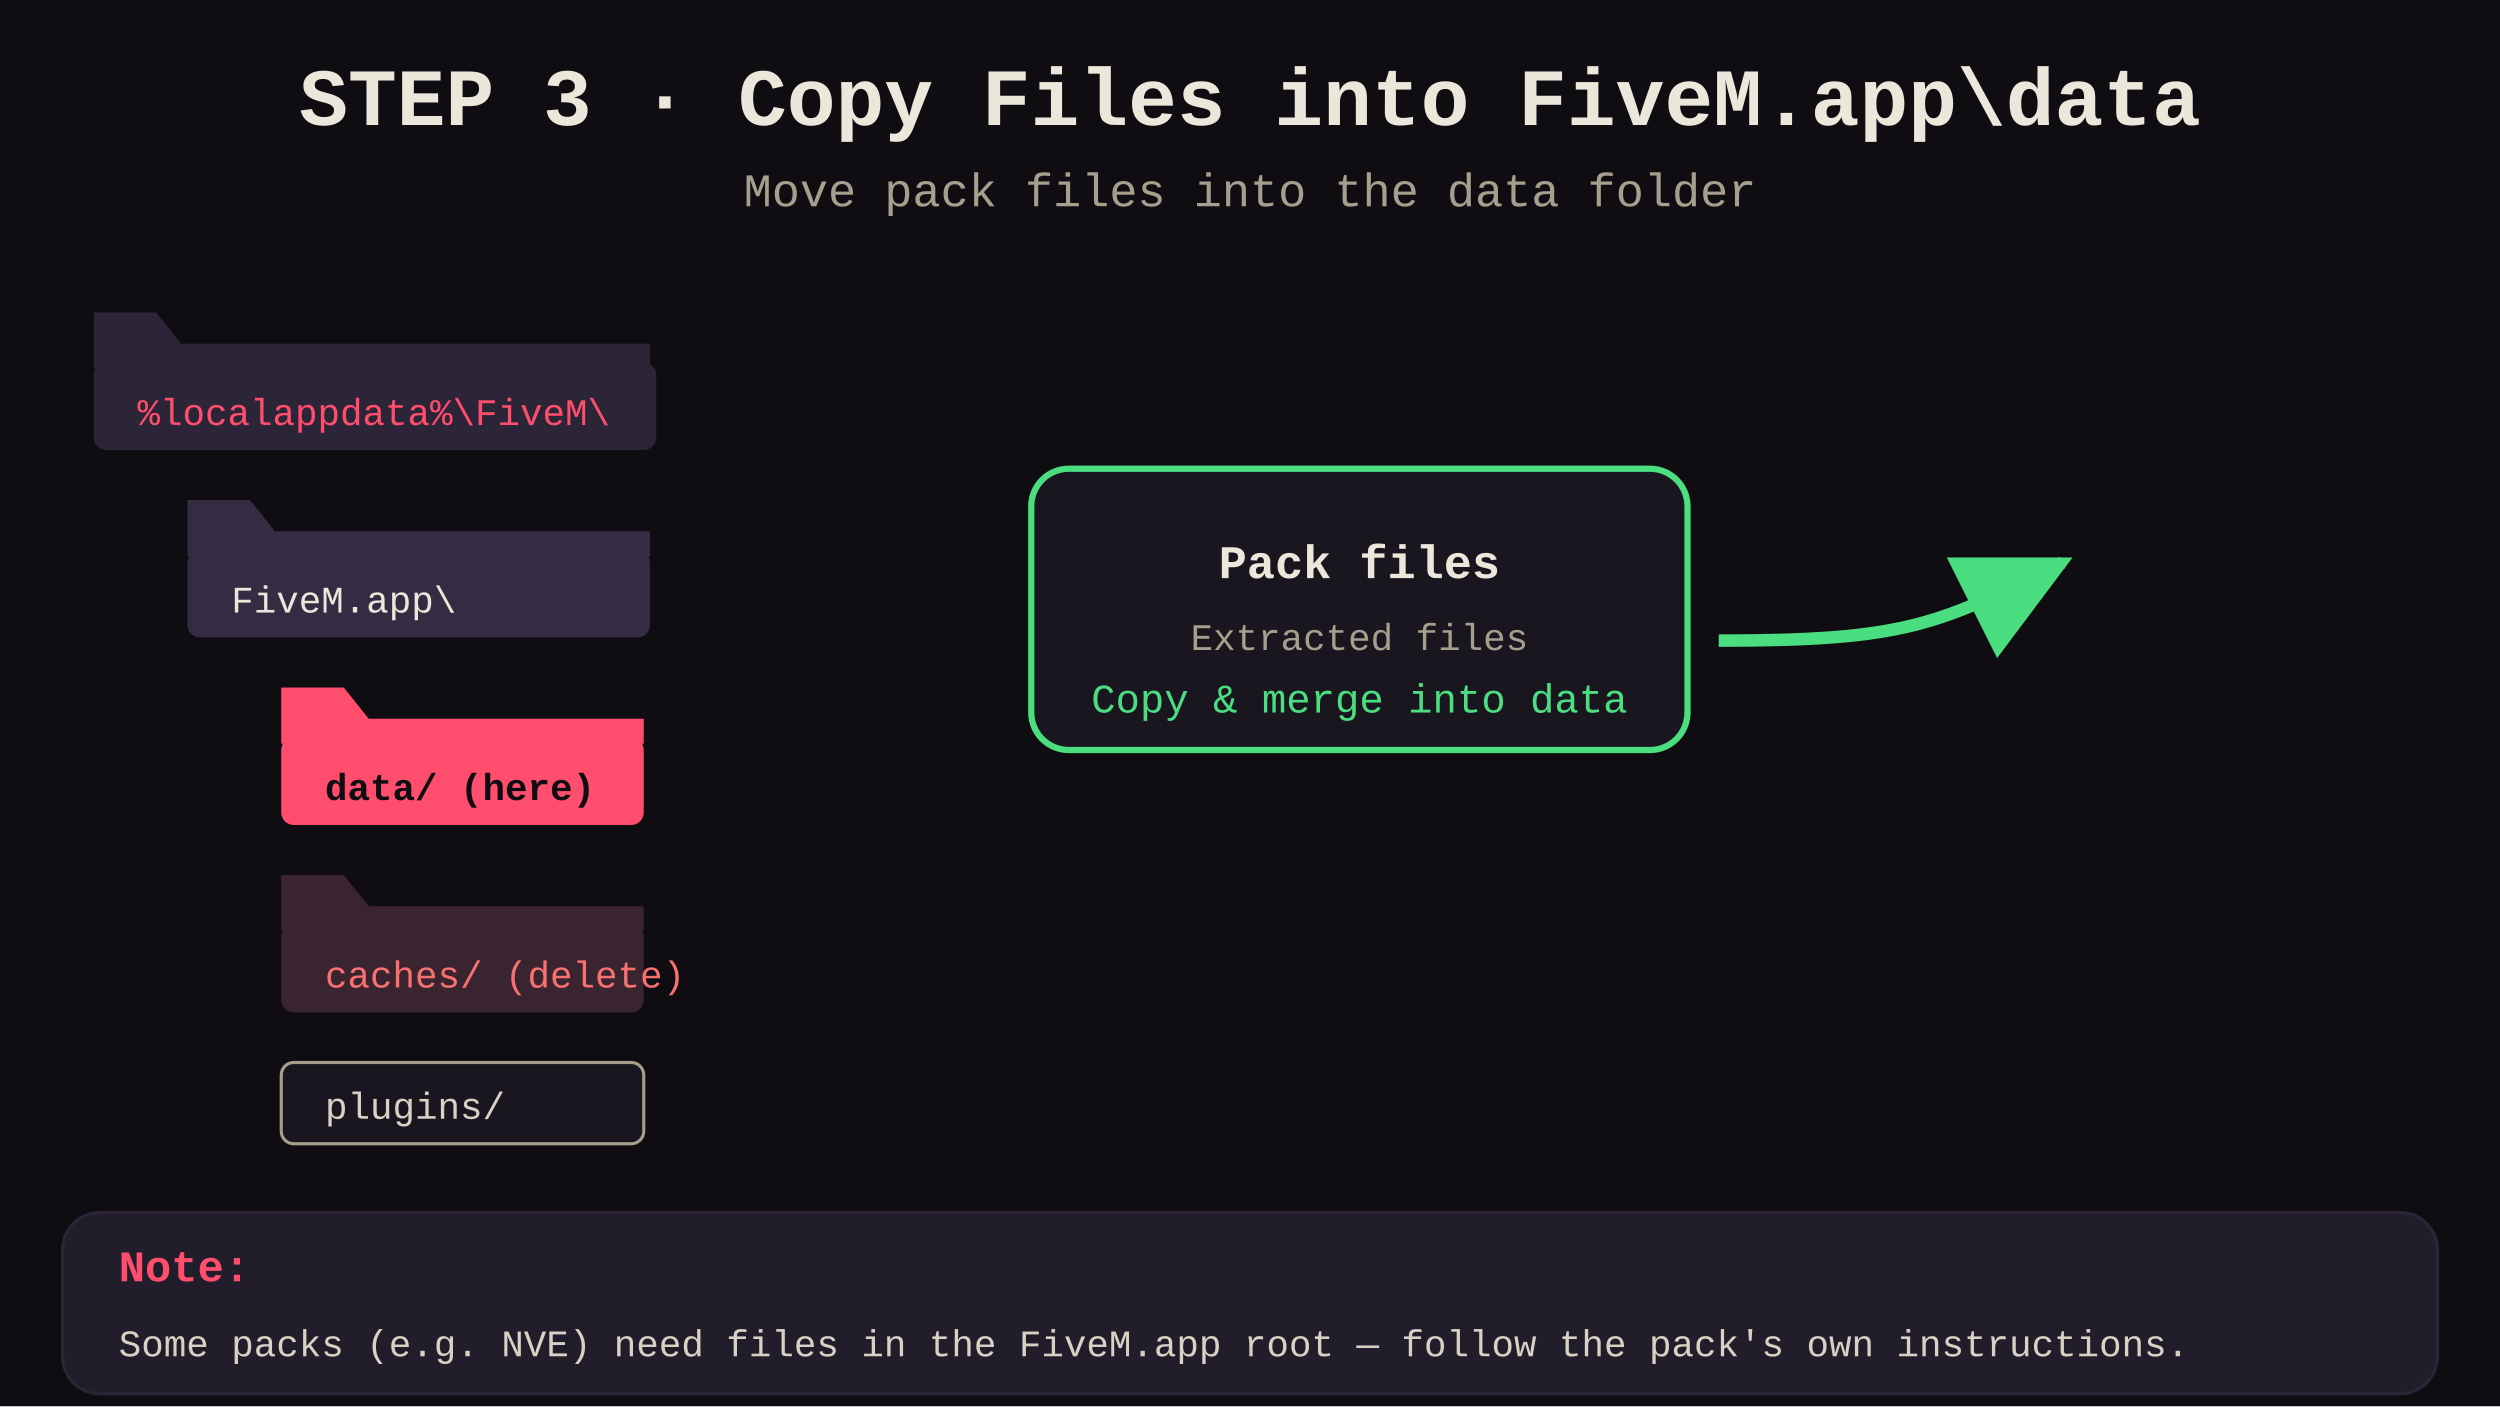
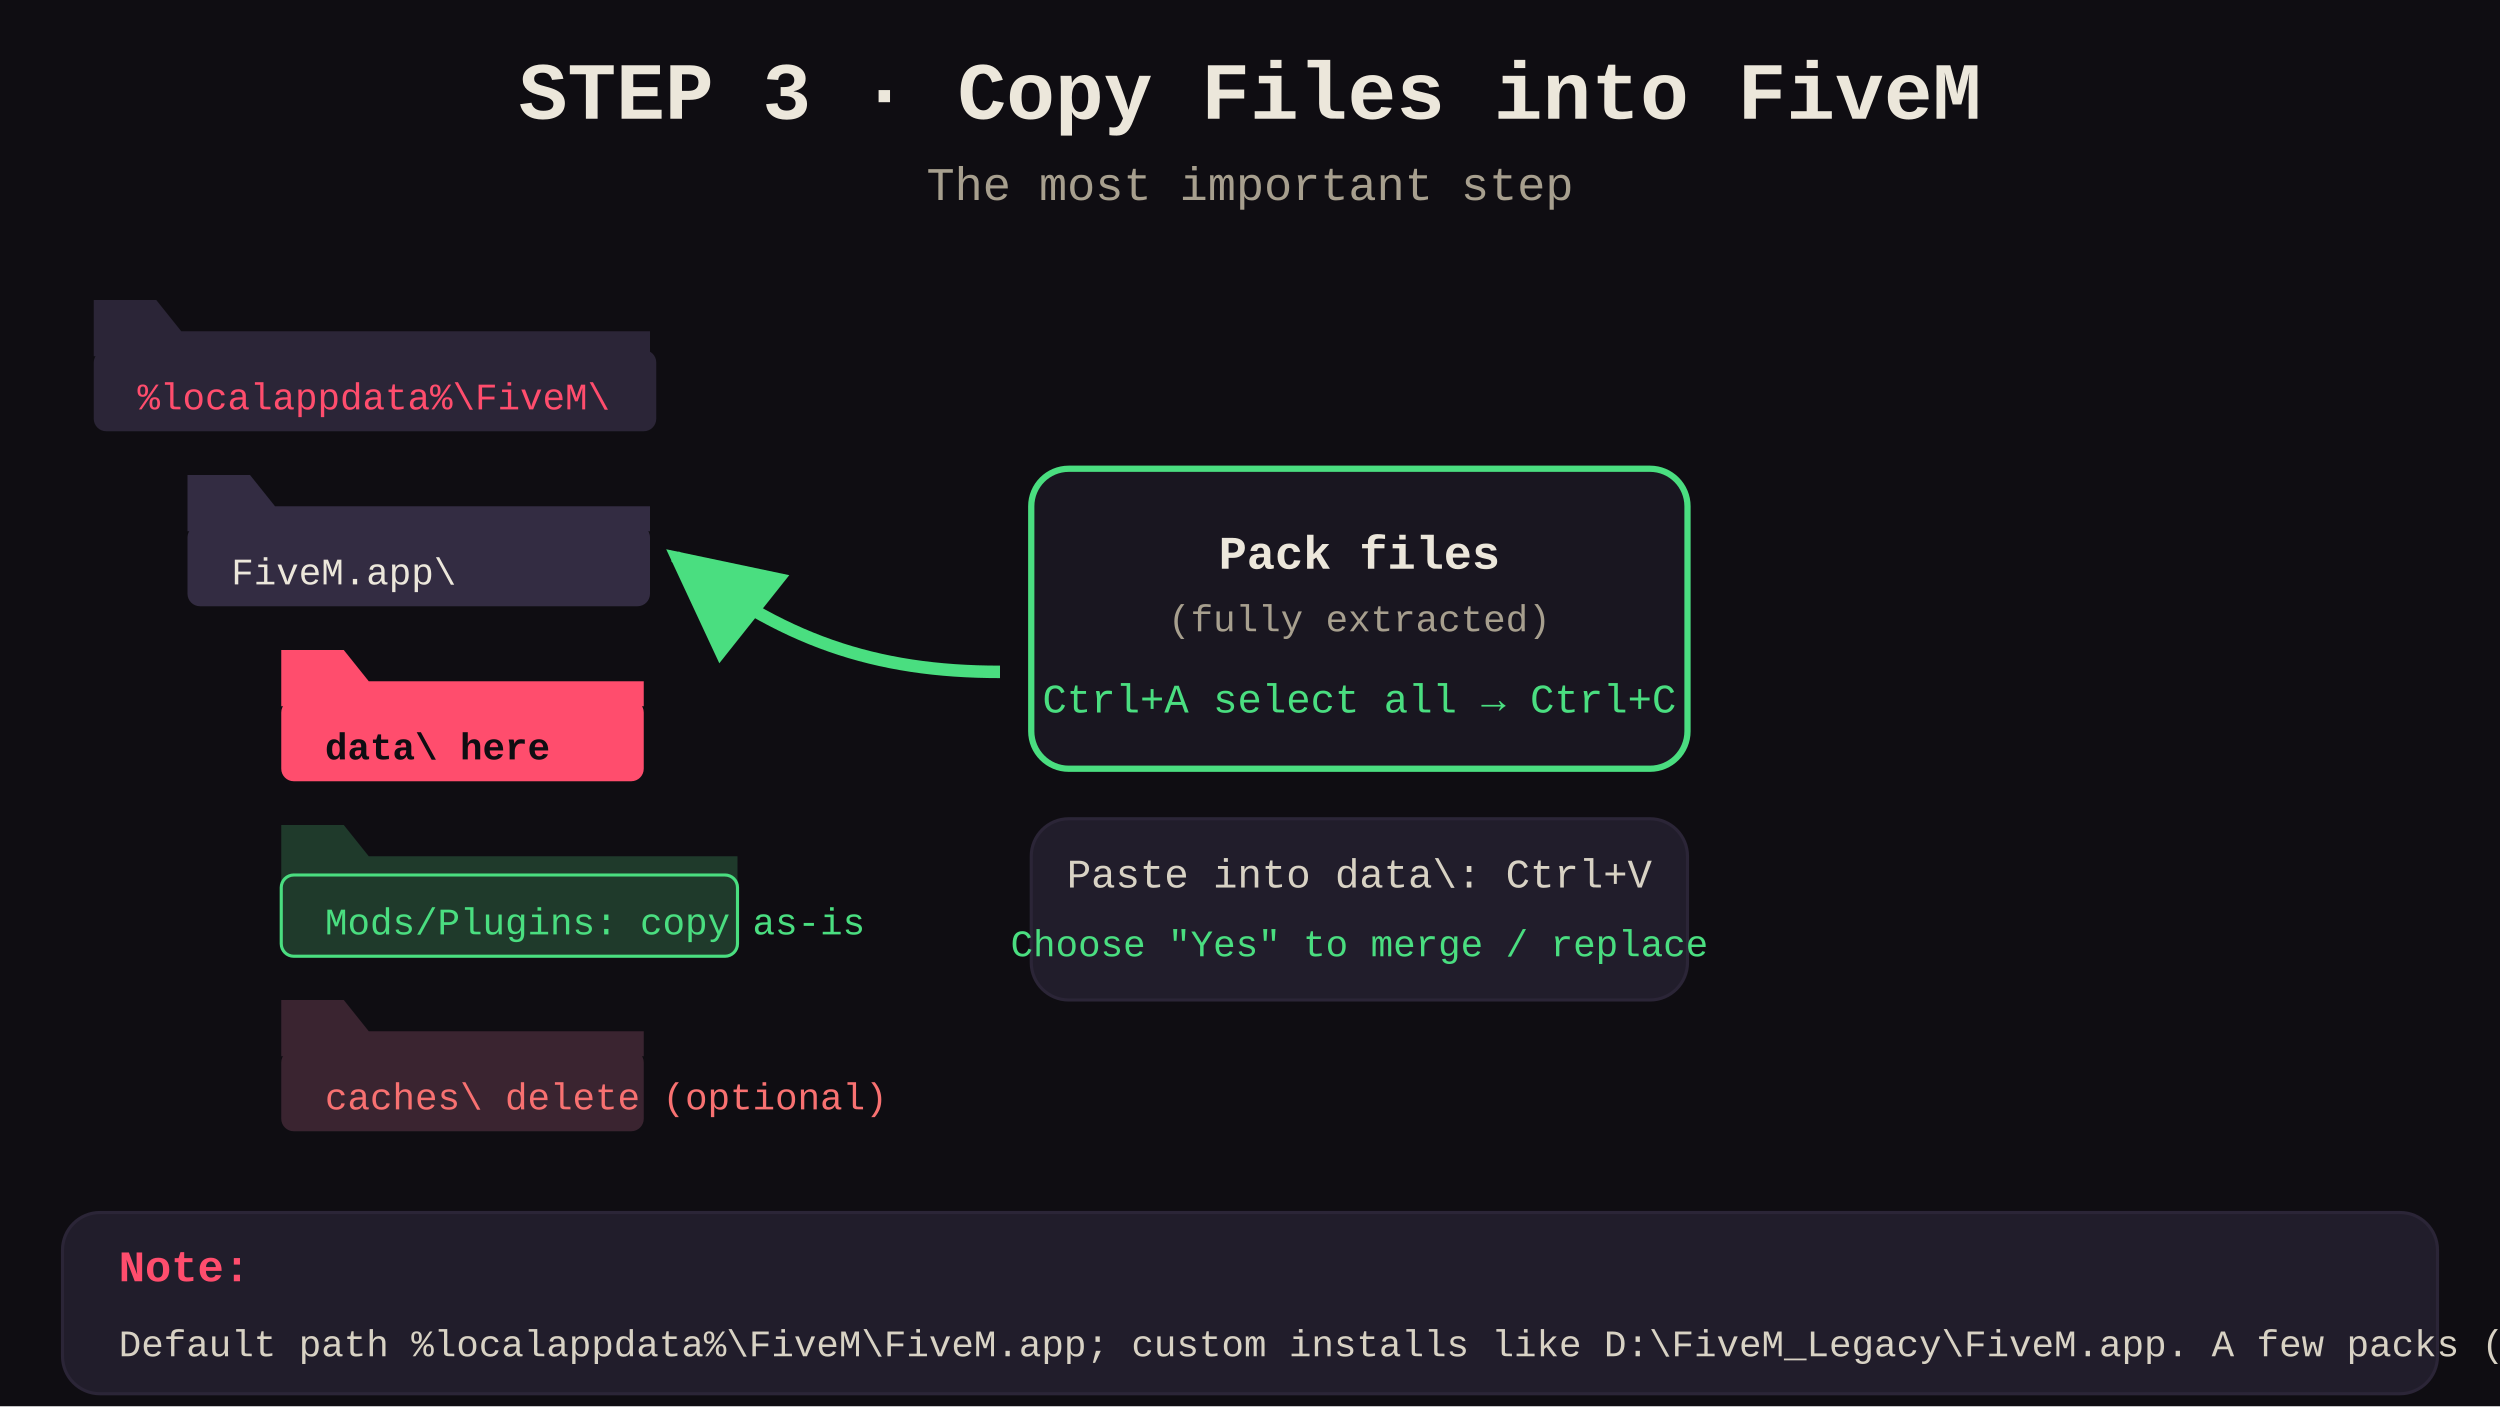
<svg xmlns="http://www.w3.org/2000/svg" width="800" height="450" viewBox="0 0 800 450" font-family="'Segoe UI','Microsoft YaHei','Courier New',monospace">
  <rect width="800" height="450" fill="#0f0d12" />
-   <text x="400" y="40" text-anchor="middle" font-size="26" font-weight="bold" fill="#ece7db">STEP 3 · Copy Files into FiveM.app\data</text>
-   <text x="400" y="66" text-anchor="middle" font-size="15" fill="#a79f8e">Move pack files into the data folder</text>
-   <path d="M 30 100 h 20 l 8 10 h 150 v 8 h -178 z" fill="#2b2537" />
-   <rect x="30" y="116" width="180" height="28" rx="4" fill="#2b2537" />
-   <text x="44" y="136" font-size="12" fill="#ff4d6d">%localappdata%\FiveM\</text>
-   <path d="M 60 160 h 20 l 8 10 h 120 v 8 h -148 z" fill="#332c42" />
-   <rect x="60" y="176" width="148" height="28" rx="4" fill="#332c42" />
-   <text x="74" y="196" font-size="12" fill="#ece7db">FiveM.app\</text>
-   <path d="M 90 220 h 20 l 8 10 h 88 v 8 h -116 z" fill="#ff4d6d" />
-   <rect x="90" y="236" width="116" height="28" rx="4" fill="#ff4d6d" />
-   <text x="104" y="256" font-size="12" font-weight="bold" fill="#0f0d12">data/ (here)</text>
-   <path d="M 90 280 h 20 l 8 10 h 88 v 8 h -116 z" fill="#3a2430" />
-   <rect x="90" y="296" width="116" height="28" rx="4" fill="#3a2430" />
-   <text x="104" y="316" font-size="12" fill="#f87171">caches/ (delete)</text>
-   <rect x="90" y="340" width="116" height="26" rx="4" fill="#191620" stroke="#a79f8e" />
-   <text x="104" y="358" font-size="12" fill="#d8d2c4">plugins/</text>
-   <rect x="330" y="150" width="210" height="90" rx="12" fill="#191620" stroke="#4ade80" stroke-width="2" />
-   <text x="435" y="185" text-anchor="middle" font-size="15" font-weight="bold" fill="#ece7db">Pack files</text>
-   <text x="435" y="208" text-anchor="middle" font-size="12" fill="#a79f8e">Extracted files</text>
-   <text x="435" y="228" text-anchor="middle" font-size="13" fill="#4ade80">Copy &amp; merge into data</text>
-   <path d="M 550 205 C 610 205 620 200 660 180" stroke="#4ade80" stroke-width="4" fill="none" marker-end="url(#arBig)" />
+   <text x="400" y="38" text-anchor="middle" font-size="26" font-weight="bold" fill="#ece7db">STEP 3 · Copy Files into FiveM</text>
+   <text x="400" y="64" text-anchor="middle" font-size="15" fill="#a79f8e">The most important step</text>
+   <path d="M 30 96 h 20 l 8 10 h 150 v 8 h -178 z" fill="#2b2537" />
+   <rect x="30" y="112" width="180" height="26" rx="4" fill="#2b2537" />
+   <text x="44" y="131" font-size="12" fill="#ff4d6d">%localappdata%\FiveM\</text>
+   <path d="M 60 152 h 20 l 8 10 h 120 v 8 h -148 z" fill="#332c42" />
+   <rect x="60" y="168" width="148" height="26" rx="4" fill="#332c42" />
+   <text x="74" y="187" font-size="12" fill="#ece7db">FiveM.app\</text>
+   <path d="M 90 208 h 20 l 8 10 h 88 v 8 h -116 z" fill="#ff4d6d" />
+   <rect x="90" y="224" width="116" height="26" rx="4" fill="#ff4d6d" />
+   <text x="104" y="243" font-size="12" font-weight="bold" fill="#0f0d12">data\ here</text>
+   <path d="M 90 264 h 20 l 8 10 h 118 v 8 h -146 z" fill="#1f3a2b" />
+   <rect x="90" y="280" width="146" height="26" rx="4" fill="#1f3a2b" stroke="#4ade80" />
+   <text x="104" y="299" font-size="12" fill="#4ade80">Mods/Plugins: copy as-is</text>
+   <path d="M 90 320 h 20 l 8 10 h 88 v 8 h -116 z" fill="#3a2430" />
+   <rect x="90" y="336" width="116" height="26" rx="4" fill="#3a2430" />
+   <text x="104" y="355" font-size="12" fill="#f87171">caches\ delete (optional)</text>
+   <rect x="330" y="150" width="210" height="96" rx="12" fill="#191620" stroke="#4ade80" stroke-width="2" />
+   <text x="435" y="182" text-anchor="middle" font-size="15" font-weight="bold" fill="#ece7db">Pack files</text>
+   <text x="435" y="202" text-anchor="middle" font-size="12" fill="#a79f8e">(fully extracted)</text>
+   <text x="435" y="228" text-anchor="middle" font-size="13" fill="#4ade80">Ctrl+A select all → Ctrl+C</text>
+   <path d="M 320 215 C 280 215 250 205 216 178" stroke="#4ade80" stroke-width="4" fill="none" marker-end="url(#arBig)" />
+   <rect x="330" y="262" width="210" height="58" rx="12" fill="#211d2b" stroke="#2b2537" />
+   <text x="435" y="284" text-anchor="middle" font-size="13" fill="#d8d2c4">Paste into data\: Ctrl+V</text>
+   <text x="435" y="306" text-anchor="middle" font-size="12" fill="#4ade80">Choose "Yes" to merge / replace</text>
  <rect x="20" y="388" width="760" height="58" rx="12" fill="#211d2b" stroke="#2b2537" />
  <text x="38" y="410" font-size="14" fill="#ff4d6d" font-weight="bold">Note:</text>
-   <text x="38" y="434" font-size="12" fill="#d8d2c4">Some packs (e.g. NVE) need files in the FiveM.app root — follow the pack's own instructions.</text>
+   <text x="38" y="434" font-size="12" fill="#d8d2c4">Default path %localappdata%\FiveM\FiveM.app; custom installs like D:\FiveM_Legacy\FiveM.app. A few packs (e.g. NVE) want files in the FiveM.app root — follow the pack's instructions.</text>
  <defs>
    <marker id="arBig" viewBox="0 0 10 10" refX="9" refY="5" markerWidth="9" markerHeight="9" orient="auto-start-reverse">
      <path d="M 0 0 L 10 5 L 0 10 z" fill="#4ade80" />
    </marker>
  </defs>
</svg>
